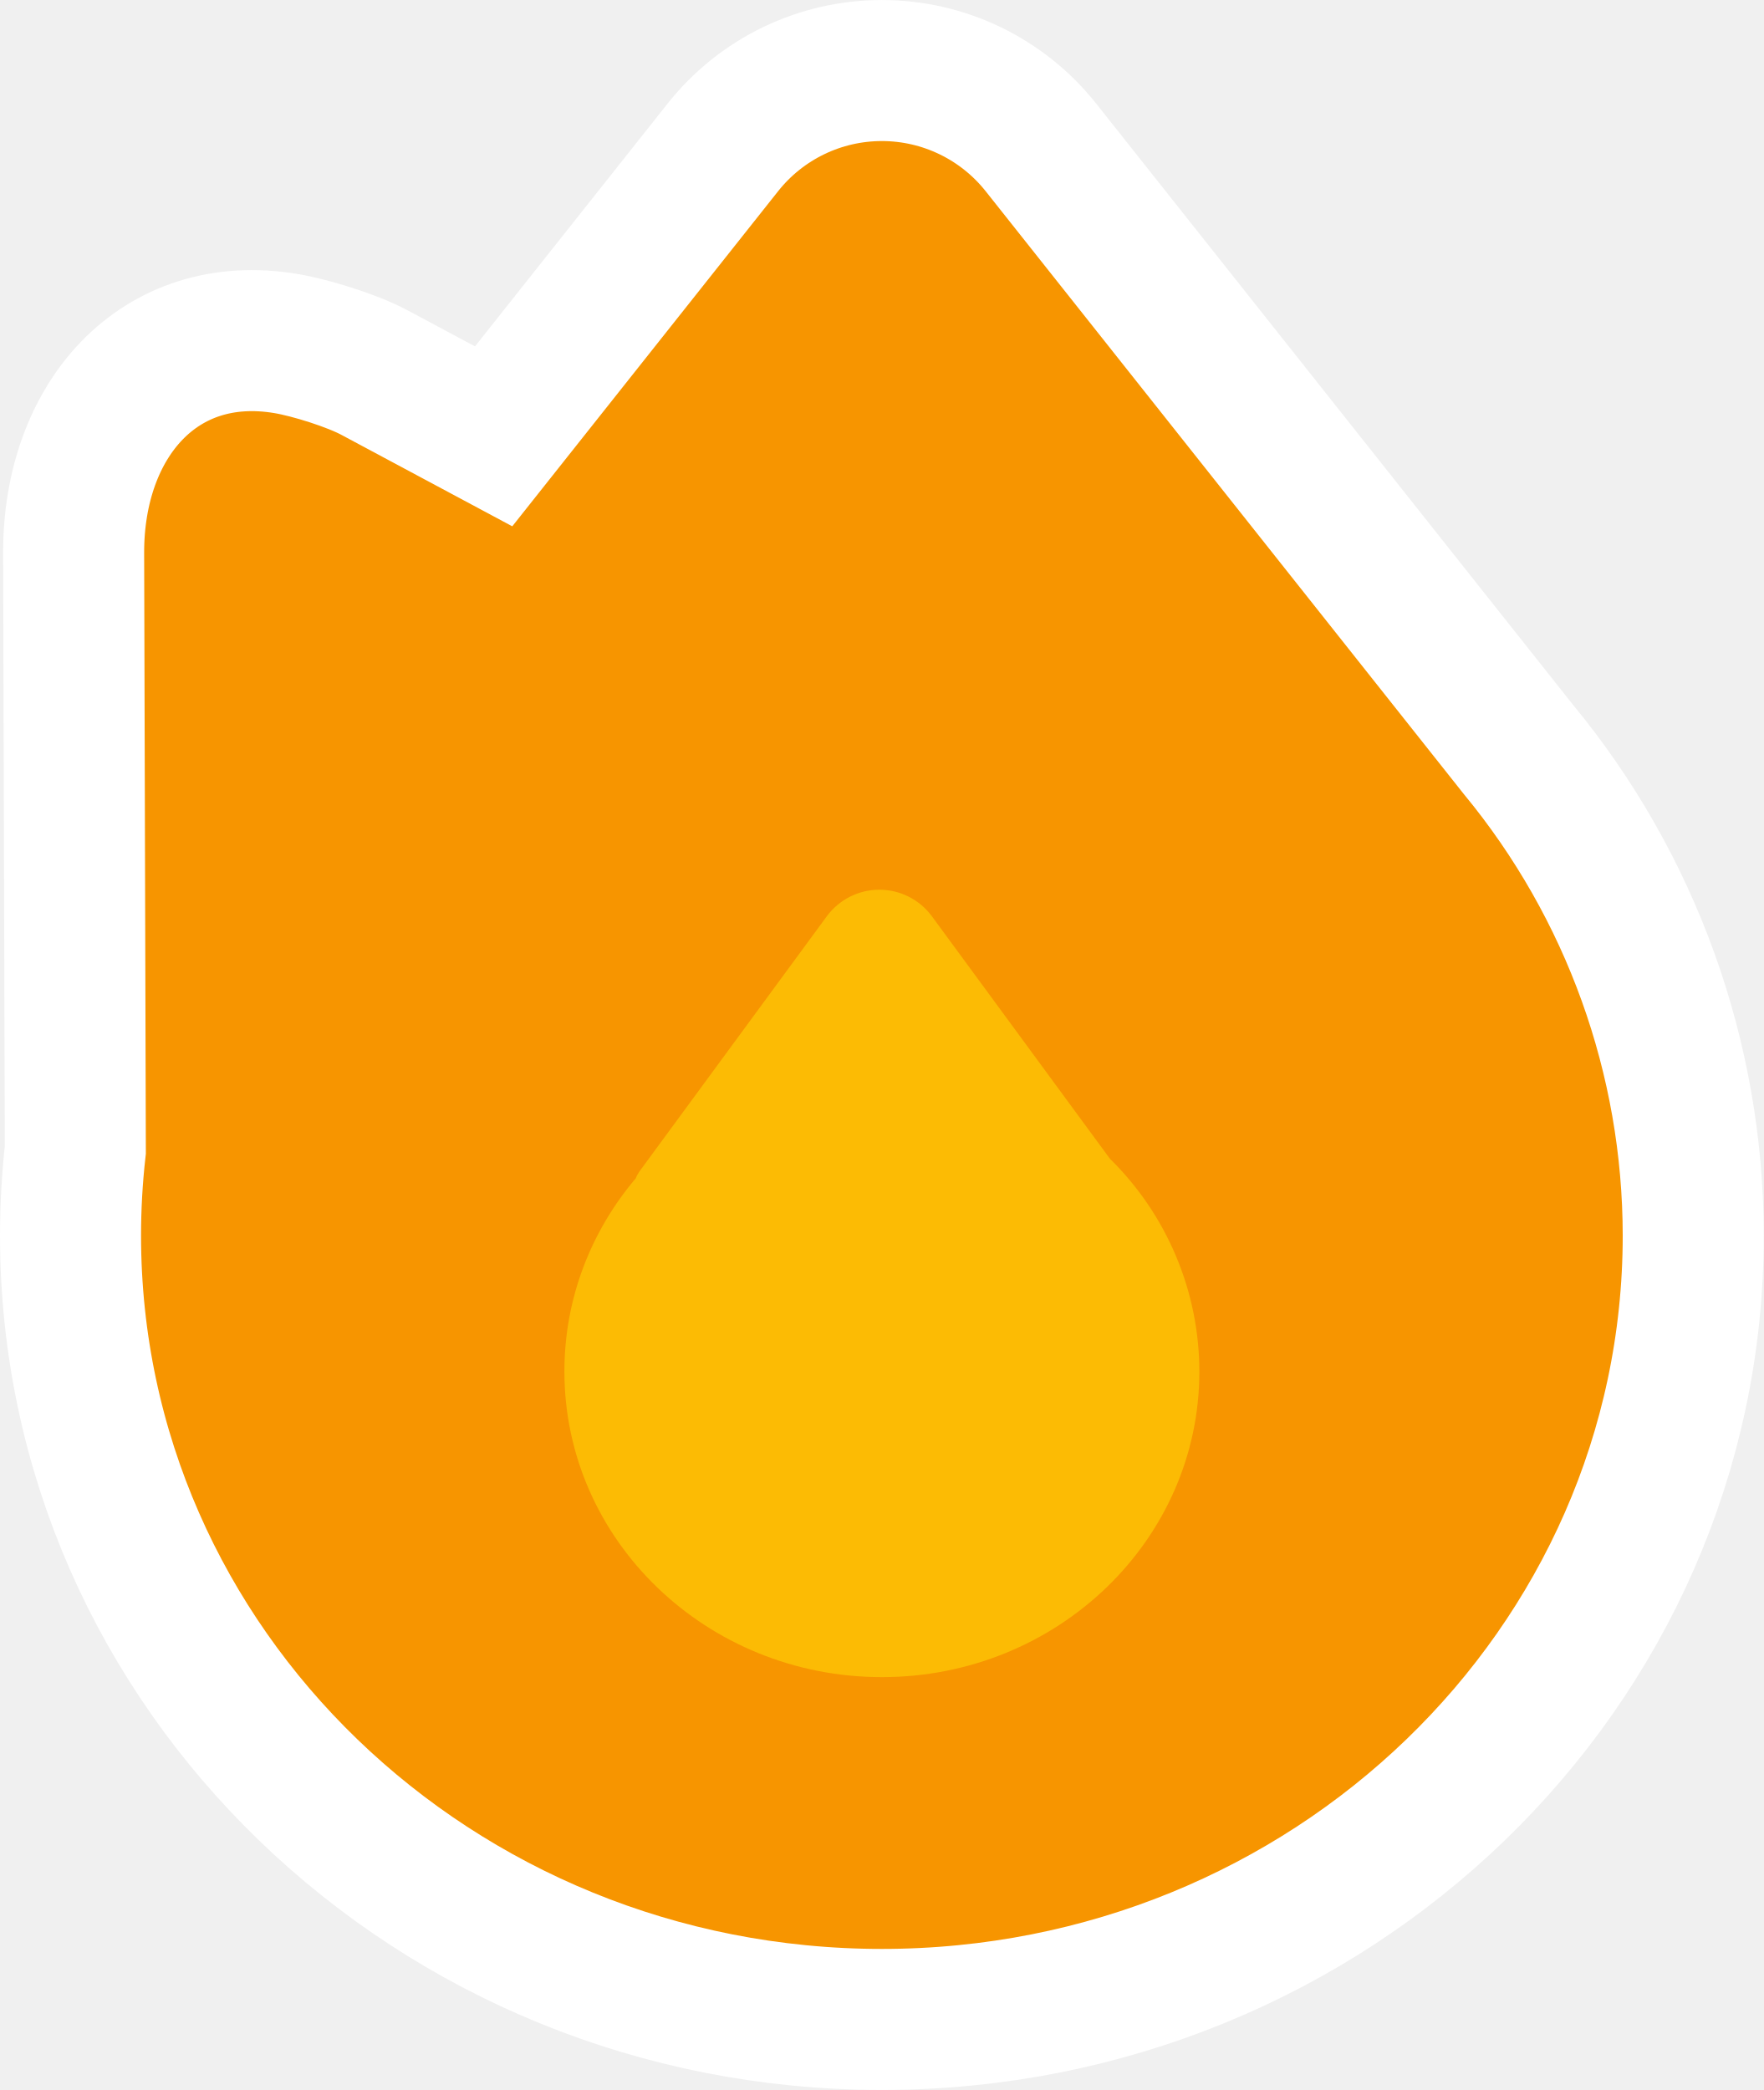
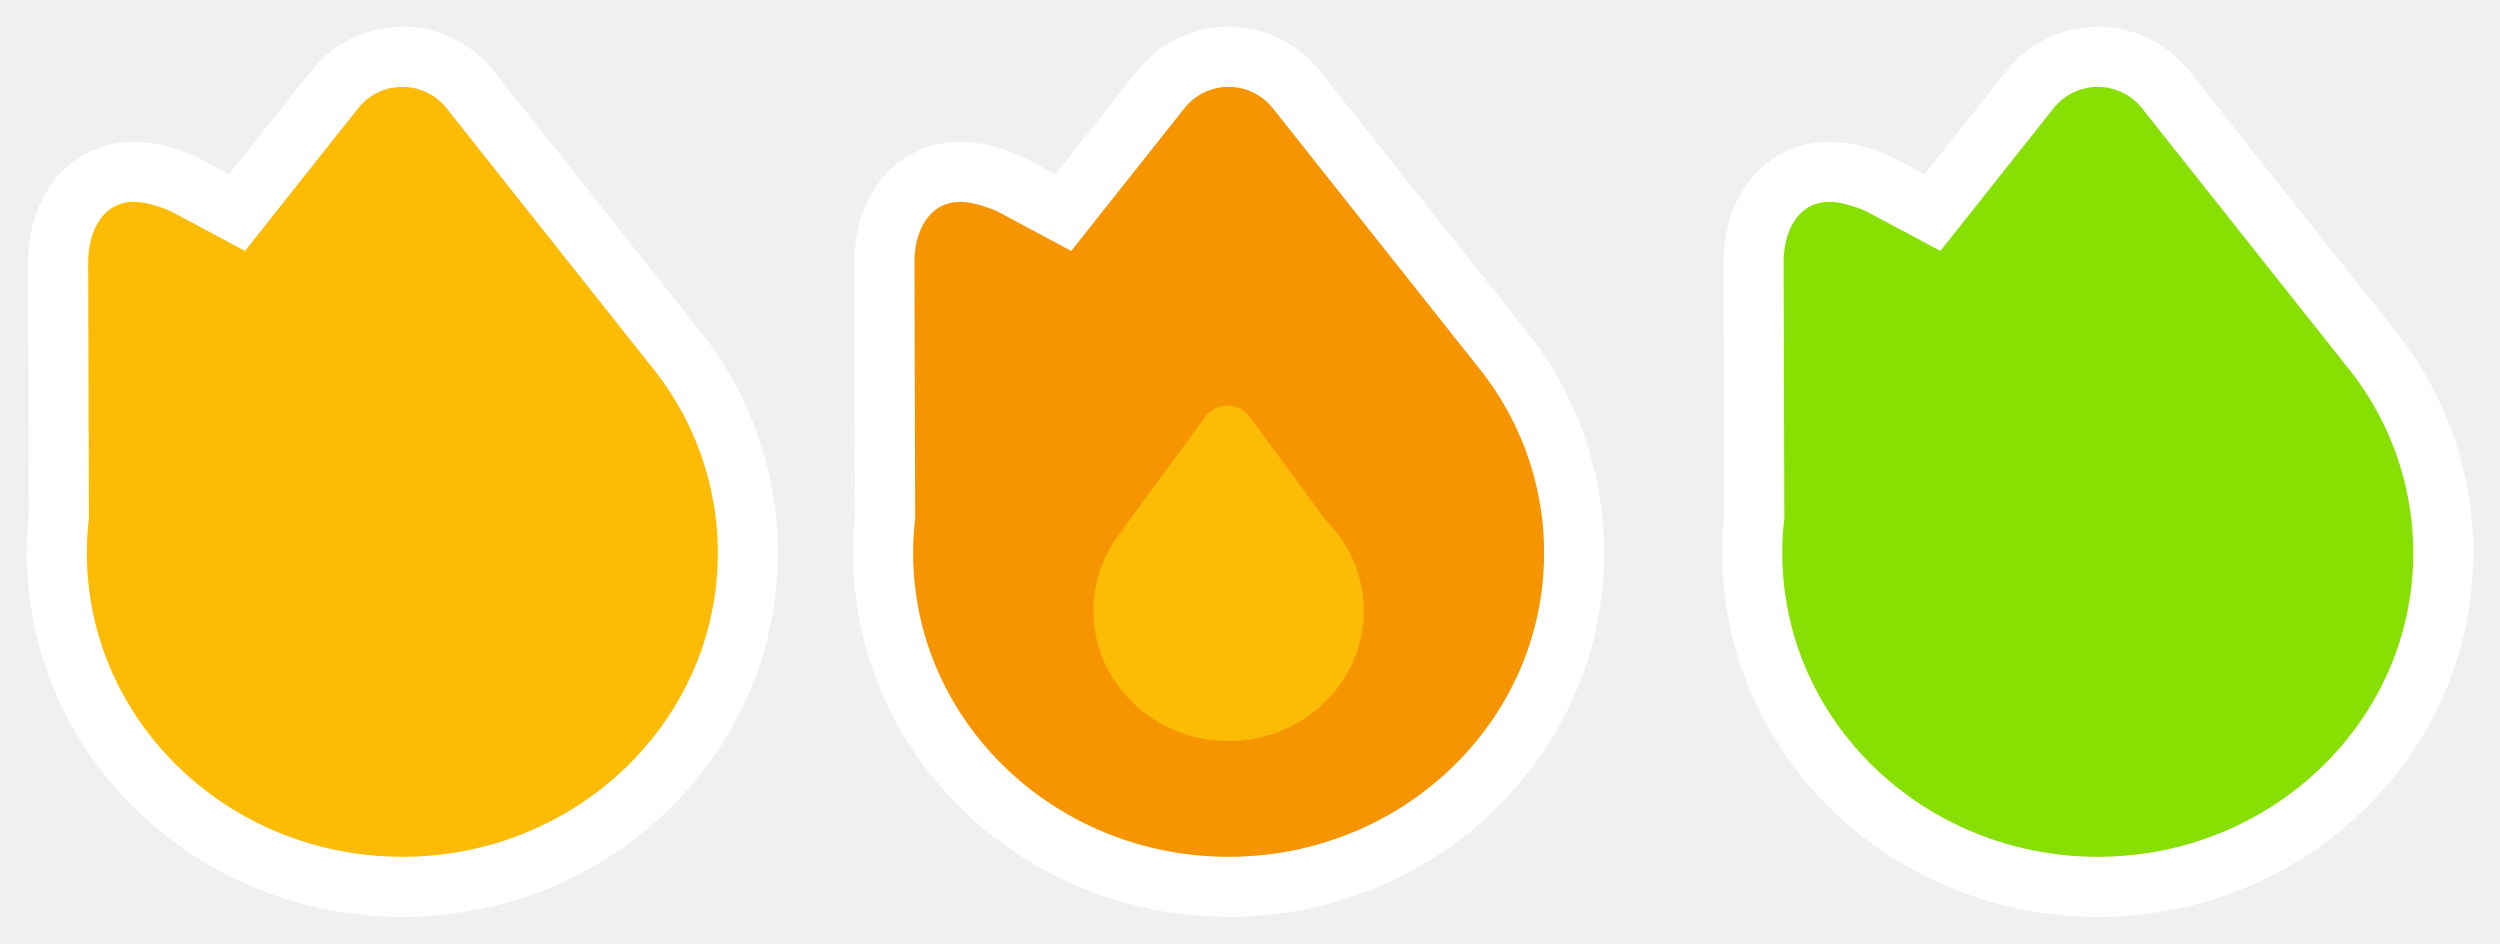
- <svg xmlns="http://www.w3.org/2000/svg" width="6.614mm" height="7.838mm" viewBox="0 0 6.614 7.838" version="1.1" id="svg1" xml:space="preserve">
-   <defs id="defs1">
-     <mask maskUnits="userSpaceOnUse" id="mask5-83">
-       <path id="path5-7" style="fill:#ffffff;fill-opacity:1;stroke-width:0.265" d="M 43.503,96.86 H 62.694 L 28.308,133.323 H 9.117 Z" />
-     </mask>
-     <mask maskUnits="userSpaceOnUse" id="mask5-1-8">
-       <path id="path5-5-3" style="fill:#ffffff;fill-opacity:1;stroke-width:0.265" d="M 43.503,96.86 H 62.694 L 28.308,133.323 H 9.117 Z" />
-     </mask>
-     <mask maskUnits="userSpaceOnUse" id="mask5-1-2-0">
-       <path id="path5-5-1-1" style="fill:#ffffff;fill-opacity:1;stroke-width:0.265" d="M 43.503,96.86 H 62.694 L 28.308,133.323 H 9.117 Z" />
-     </mask>
-     <mask maskUnits="userSpaceOnUse" id="mask5-1-2-2-6">
-       <path id="path5-5-1-9-2" style="fill:#ffffff;fill-opacity:1;stroke-width:0.265" d="M 43.503,96.86 H 62.694 L 28.308,133.323 H 9.117 Z" />
-     </mask>
-     <mask maskUnits="userSpaceOnUse" id="mask5-1-2-2-7-5">
-       <path id="path5-5-1-9-6-6" style="fill:#ffffff;fill-opacity:1;stroke-width:0.265" d="M 43.503,96.86 H 62.694 L 28.308,133.323 H 9.117 Z" />
-     </mask>
-     <mask maskUnits="userSpaceOnUse" id="mask5-8-2-0-9">
-       <path id="path5-4-0-7-2" style="fill:#ffffff;fill-opacity:1;stroke-width:0.265" d="M 43.503,96.86 H 62.694 L 28.308,133.323 H 9.117 Z" />
-     </mask>
-     <mask maskUnits="userSpaceOnUse" id="mask5-8-2-0-8-42">
-       <path id="path5-4-0-7-3-7" style="fill:#ffffff;fill-opacity:1;stroke-width:0.265" d="M 43.503,96.86 H 62.694 L 28.308,133.323 H 9.117 Z" />
-     </mask>
-     <mask maskUnits="userSpaceOnUse" id="mask5-8-2-0-8-4-1">
-       <path id="path5-4-0-7-3-3-5" style="fill:#ffffff;fill-opacity:1;stroke-width:0.265" d="M 43.503,96.86 H 62.694 L 28.308,133.323 H 9.117 Z" />
-     </mask>
-     <mask maskUnits="userSpaceOnUse" id="mask5-83-0">
-       <path id="path5-7-5" style="fill:#ffffff;fill-opacity:1;stroke-width:0.265" d="M 43.503,96.86 H 62.694 L 28.308,133.323 H 9.117 Z" />
-     </mask>
-     <mask maskUnits="userSpaceOnUse" id="mask5-83-0-4">
-       <path id="path5-7-5-3" style="fill:#ffffff;fill-opacity:1;stroke-width:0.265" d="M 43.503,96.86 H 62.694 L 28.308,133.323 H 9.117 Z" />
-     </mask>
-   </defs>
+ <svg xmlns="http://www.w3.org/2000/svg" width="22.015mm" height="8.309mm" viewBox="-7.512 -0.236 22.015 8.309" version="1.1" id="svg1" xml:space="preserve">
+   <defs id="defs1" />
  <g id="layer1" transform="translate(-110.9928,-187.3748)">
    <g id="g5-2-7" transform="translate(14.15836,35.61626)">
      <g id="g9-9" transform="translate(33.58015,-0.050205)">
-         <g id="g5-8" transform="translate(-67.16031,-42.13211)">
-           <path style="fill:#e6ae7e;fill-opacity:1;stroke-width:0.265;stroke-dasharray:none" id="rect1-3" width="26.229" height="28.999" x="24.531" y="101.163" ry="0" rx="0" d="m 29.523,101.163 h 16.244 a 4.992,4.992 45 0 1 4.992,4.992 V 117.993 A 12.169,12.169 135 0 1 38.591,130.162 H 37.527 A 12.996,12.996 45 0 1 24.531,117.166 v -11.011 a 4.992,4.992 135 0 1 4.992,-4.992 z" />
-           <path style="display:inline;fill:#ffffff;fill-opacity:0.26;stroke-width:0.265;stroke-dasharray:none" id="rect1-8-3" width="26.229" height="28.999" x="24.531" y="101.163" ry="0" rx="0" d="m 29.523,101.163 h 16.244 a 4.992,4.992 45 0 1 4.992,4.992 V 117.993 A 12.169,12.169 135 0 1 38.591,130.162 H 37.527 A 12.996,12.996 45 0 1 24.531,117.166 v -11.011 a 4.992,4.992 135 0 1 4.992,-4.992 z" mask="url(#mask5-83)" />
-         </g>
-         <g id="g5-8-2" transform="translate(-32.62871,-42.30639)">
-           <path style="fill:#dce2e2;fill-opacity:1;stroke-width:0.265;stroke-dasharray:none" id="rect1-3-8" width="26.229" height="28.999" x="24.531" y="101.163" ry="0" rx="0" d="m 29.523,101.163 h 16.244 a 4.992,4.992 45 0 1 4.992,4.992 V 117.993 A 12.169,12.169 135 0 1 38.591,130.162 H 37.527 A 12.996,12.996 45 0 1 24.531,117.166 v -11.011 a 4.992,4.992 135 0 1 4.992,-4.992 z" />
-           <path style="display:inline;fill:#ffffff;fill-opacity:0.26;stroke-width:0.265;stroke-dasharray:none" id="rect1-8-3-7" width="26.229" height="28.999" x="24.531" y="101.163" ry="0" rx="0" d="m 29.523,101.163 h 16.244 a 4.992,4.992 45 0 1 4.992,4.992 V 117.993 A 12.169,12.169 135 0 1 38.591,130.162 H 37.527 A 12.996,12.996 45 0 1 24.531,117.166 v -11.011 a 4.992,4.992 135 0 1 4.992,-4.992 z" mask="url(#mask5-83-0)" />
-         </g>
-         <g id="g5-8-2-6" transform="translate(-0.312759,-42.4068)">
-           <path style="fill:#f5cc1e;fill-opacity:1;stroke-width:0.265;stroke-dasharray:none" id="rect1-3-8-8" width="26.229" height="28.999" x="24.531" y="101.163" ry="0" rx="0" d="m 29.523,101.163 h 16.244 a 4.992,4.992 45 0 1 4.992,4.992 V 117.993 A 12.169,12.169 135 0 1 38.591,130.162 H 37.527 A 12.996,12.996 45 0 1 24.531,117.166 v -11.011 a 4.992,4.992 135 0 1 4.992,-4.992 z" />
-           <path style="display:inline;fill:#ffffff;fill-opacity:0.26;stroke-width:0.265;stroke-dasharray:none" id="rect1-8-3-7-9" width="26.229" height="28.999" x="24.531" y="101.163" ry="0" rx="0" d="m 29.523,101.163 h 16.244 a 4.992,4.992 45 0 1 4.992,4.992 V 117.993 A 12.169,12.169 135 0 1 38.591,130.162 H 37.527 A 12.996,12.996 45 0 1 24.531,117.166 v -11.011 a 4.992,4.992 135 0 1 4.992,-4.992 z" mask="url(#mask5-83-0-4)" />
-         </g>
-         <g id="g5-2-0" transform="translate(-67.16031,-5.517502)">
-           <path id="rect1-4-8" d="m 25.724,106.098 4.172,-3.838 a 4.155,4.155 158.693 0 1 2.813,-1.097 h 3.316 6.557 a 4.155,4.155 21.307 0 1 2.813,1.097 l 4.172,3.838 a 3.718,3.718 66.165 0 1 1.201,2.718 l 0.084,16.953 a 3.733,3.733 113.182 0 1 -1.17,2.733 l -3.44,3.248 a 4.077,4.077 158.324 0 1 -2.799,1.112 h -4.077 -7.318 a 4.077,4.077 21.676 0 1 -2.799,-1.112 l -3.44,-3.248 a 3.784,3.784 66.534 0 1 -1.186,-2.733 l -0.084,-16.953 a 3.668,3.668 113.551 0 1 1.184,-2.718 z" style="fill:#d89bfb;fill-opacity:1;stroke-width:0.265;stroke-dasharray:none" />
-           <path id="rect1-8-2-6" mask="url(#mask5-1-8)" d="m 29.523,101.163 h 21.237 v 19.63 c 0,6.721 -5.448,12.169 -12.169,12.169 H 24.531 v -26.807 c -4e-6,-2.757 2.235,-4.992 4.992,-4.992 z" style="fill:#ffffff;fill-opacity:0.26;stroke-width:0.265;stroke-dasharray:none" />
-         </g>
-         <g id="g8-0" transform="translate(-3.403645,-42.13211)">
-           <path id="rect1-5-3-9-6-3-8-0-7" style="fill:#1cb1f3;fill-opacity:1;stroke-width:0.274" d="m 63.184,105.067 8.905,-3.646 a 4.461,4.461 3.1071087e-5 0 1 3.381,0 l 8.905,3.646 a 2.721,2.721 56.133 0 1 1.69,2.519 l -1.5e-5,15.719 a 2.721,2.721 123.867 0 1 -1.69,2.519 l -8.905,3.646 a 4.461,4.461 180 0 1 -3.381,0 l -8.905,-3.646 a 2.721,2.721 56.133 0 1 -1.69,-2.519 l 1.5e-5,-15.719 a 2.721,2.721 123.867 0 1 1.69,-2.519 z" />
-           <path style="fill:#ffffff;fill-opacity:0.26;stroke-width:0.265;stroke-dasharray:none" id="rect1-8-0-4-2-7" width="26.229" height="28.999" x="24.531" y="101.163" ry="0" rx="0" d="m 24.531,101.163 h 26.229 v 28.999 H 24.531 Z" mask="url(#mask5-8-2-0-9)" transform="translate(36.1341,0.3274052)" />
-         </g>
-         <g id="g8-7-9" transform="translate(29.22656,-41.93147)">
-           <path id="rect1-5-3-9-6-3-8-0-3-05" style="fill:#cc2326;fill-opacity:1;stroke-width:0.274" d="m 63.184,105.067 8.905,-3.646 a 4.461,4.461 3.1071087e-5 0 1 3.381,0 l 8.905,3.646 a 2.721,2.721 56.133 0 1 1.69,2.519 l -1.5e-5,15.719 a 2.721,2.721 123.867 0 1 -1.69,2.519 l -8.905,3.646 a 4.461,4.461 180 0 1 -3.381,0 l -8.905,-3.646 a 2.721,2.721 56.133 0 1 -1.69,-2.519 l 1.5e-5,-15.719 a 2.721,2.721 123.867 0 1 1.69,-2.519 z" />
-           <path style="fill:#ffffff;fill-opacity:0.26;stroke-width:0.265;stroke-dasharray:none" id="rect1-8-0-4-2-6-1" width="26.229" height="28.999" x="24.531" y="101.163" ry="0" rx="0" d="m 24.531,101.163 h 26.229 v 28.999 H 24.531 Z" mask="url(#mask5-8-2-0-8-42)" transform="translate(36.1341,0.3274052)" />
-         </g>
-         <g id="g8-7-8-3" transform="translate(61.26801,-41.73084)">
-           <path id="rect1-5-3-9-6-3-8-0-3-0-9" style="fill:#88e003;fill-opacity:1;stroke-width:0.274" d="m 63.184,105.067 8.905,-3.646 a 4.461,4.461 3.1071087e-5 0 1 3.381,0 l 8.905,3.646 a 2.721,2.721 56.133 0 1 1.69,2.519 l -1.5e-5,15.719 a 2.721,2.721 123.867 0 1 -1.69,2.519 l -8.905,3.646 a 4.461,4.461 180 0 1 -3.381,0 l -8.905,-3.646 a 2.721,2.721 56.133 0 1 -1.69,-2.519 l 1.5e-5,-15.719 a 2.721,2.721 123.867 0 1 1.69,-2.519 z" />
-           <path style="fill:#ffffff;fill-opacity:0.26;stroke-width:0.265;stroke-dasharray:none" id="rect1-8-0-4-2-6-2-7" width="26.229" height="28.999" x="24.531" y="101.163" ry="0" rx="0" d="m 24.531,101.163 h 26.229 v 28.999 H 24.531 Z" mask="url(#mask5-8-2-0-8-4-1)" transform="translate(36.1341,0.3274052)" />
-         </g>
-         <g id="g9-90" transform="translate(-33.58015,-5.567707)">
-           <path id="rect1-4-6-3" d="m 25.302,106.486 5.016,-4.615 a 2.685,2.685 158.693 0 1 1.818,-0.709 h 4.463 6.557 a 2.685,2.685 21.307 0 1 1.818,0.709 l 5.016,4.615 a 2.402,2.402 66.165 0 1 0.776,1.756 l 0.09,18.1 a 2.412,2.412 113.182 0 1 -0.756,1.766 l -4.274,4.035 a 2.635,2.635 158.324 0 1 -1.809,0.719 h -5.224 -7.318 a 2.635,2.635 21.676 0 1 -1.809,-0.719 l -4.274,-4.035 a 2.445,2.445 66.534 0 1 -0.767,-1.766 l -0.09,-18.1 a 2.37,2.37 113.551 0 1 0.765,-1.756 z" style="fill:#fbaade;fill-opacity:1;stroke-width:0.265;stroke-dasharray:none" />
-           <path id="rect1-8-2-1-9" mask="url(#mask5-1-2-0)" d="m 29.523,101.163 h 21.237 v 19.63 c 0,6.721 -5.448,12.169 -12.169,12.169 H 24.531 v -26.807 c -4e-6,-2.757 2.235,-4.992 4.992,-4.992 z" style="fill:#ffffff;fill-opacity:0.26;stroke-width:0.265;stroke-dasharray:none" />
-         </g>
-         <g id="g10-8" transform="translate(-1.2543018e-6,-5.617907)">
-           <path id="rect1-4-6-6-74" d="m 25.744,106.08 4.132,-3.801 a 4.225,4.225 158.693 0 1 2.861,-1.116 h 3.261 6.557 a 4.225,4.225 21.307 0 1 2.861,1.116 l 4.132,3.801 a 3.781,3.781 66.165 0 1 1.221,2.764 l 0.084,16.898 a 3.796,3.796 113.182 0 1 -1.19,2.779 l -3.4,3.21 a 4.146,4.146 158.324 0 1 -2.846,1.131 h -4.022 -7.318 a 4.146,4.146 21.676 0 1 -2.846,-1.131 l -3.4,-3.21 a 3.848,3.848 66.534 0 1 -1.206,-2.779 l -0.084,-16.898 a 3.73,3.73 113.551 0 1 1.205,-2.764 z" style="fill:#565460;fill-opacity:1;stroke-width:0.265;stroke-dasharray:none" />
-           <path id="rect1-8-2-1-2-3" mask="url(#mask5-1-2-2-6)" d="m 29.523,101.163 h 21.237 v 19.63 c 0,6.721 -5.448,12.169 -12.169,12.169 H 24.531 v -26.807 c -4e-6,-2.757 2.235,-4.992 4.992,-4.992 z" style="fill:#ffffff;fill-opacity:0.26;stroke-width:0.265;stroke-dasharray:none" />
-         </g>
-         <g id="g10-5-6" transform="translate(33.58015,-5.668112)">
-           <path id="rect1-4-6-6-7-3" d="m 25.89,105.945 3.84,-3.533 a 4.734,4.734 158.693 0 1 3.205,-1.25 h 2.865 6.557 a 4.734,4.734 21.307 0 1 3.205,1.25 l 3.84,3.533 a 3.723,3.723 68.994 0 1 1.186,3.088 l -1.554,16.518 a 3.303,3.303 124.58 0 1 -1.829,2.654 l -7.802,3.841 a 3.75,3.75 7.5587426e-5 0 1 -3.313,-1e-5 l -7.802,-3.841 a 3.341,3.341 55.138 0 1 -1.847,-2.652 l -1.718,-16.521 a 3.677,3.677 110.724 0 1 1.168,-3.087 z" style="fill:#9fe7e8;fill-opacity:1;stroke-width:0.265;stroke-dasharray:none" />
-           <path id="rect1-8-2-1-2-1-1" mask="url(#mask5-1-2-2-7-5)" d="m 29.523,101.163 h 21.237 v 19.63 c 0,6.721 -5.448,12.169 -12.169,12.169 H 24.531 v -26.807 c -4e-6,-2.757 2.235,-4.992 4.992,-4.992 z" style="fill:#ffffff;fill-opacity:0.26;stroke-width:0.265;stroke-dasharray:none" />
-         </g>
-         <g id="g19" transform="matrix(0.6486827,0,0,0.6486827,-18.31142,8.791162)">
-           <path id="rect14-3" style="fill:#fcbb04;fill-opacity:1;stroke-width:0.265" d="m -34.441,213.615 10.118,3.536 v 29.038 l -10.118,-3.536 a 4.547,4.547 54.631 0 1 -3.047,-4.292 v -22.583 a 2.291,2.291 144.631 0 1 3.047,-2.163 z" />
-           <path id="rect14-3-8" style="fill:#fcbb04;fill-opacity:1;stroke-width:0.265" d="m -10.688,212.55 10.188,3.437 a 5.067,5.067 54.322 0 1 3.447,4.801 l 0,21.034 a 3.135,3.135 144.322 0 1 -4.137,2.971 l -9.497,-3.204 z" />
-           <path id="rect14-3-0" style="fill:#f5cc1e;fill-opacity:1;stroke-width:0.265" d="m -10.688,212.55 -13.635,4.6 -1.04e-4,29.038 13.635,-4.6 z" />
-         </g>
-         <g id="g21">
-           <path style="fill:#f6fdff;fill-opacity:1;stroke:none;stroke-width:2.865;stroke-linejoin:miter;stroke-miterlimit:4.6;stroke-dasharray:none;stroke-opacity:1;paint-order:normal" id="rect19" width="21.233" height="21.233" x="2.567" y="148.203" d="M 5.12,148.203 H 21.18 a 2.619,2.619 45 0 1 2.619,2.619 v 15.663 a 2.95,2.95 135 0 1 -2.95,2.95 H 5.748 a 3.182,3.182 45 0 1 -3.182,-3.182 l 0,-15.498 a 2.553,2.553 135 0 1 2.553,-2.553 z" transform="matrix(0.83308,0,0,0.83308,2.200504,26.51009)" />
-           <path style="fill:#ff746c;fill-opacity:1;stroke:none;stroke-width:2.865;stroke-linejoin:miter;stroke-miterlimit:4.6;stroke-dasharray:none;stroke-opacity:1;paint-order:normal" id="rect19-9" width="21.233" height="5.697" x="2.567" y="148.203" d="M 5.12,148.203 H 21.18 a 2.619,2.619 45 0 1 2.619,2.619 v 3.077 H 2.567 v -3.143 a 2.553,2.553 135 0 1 2.553,-2.553 z" transform="matrix(0.83308,0,0,0.83308,2.200504,26.51009)" />
-         </g>
-         <g id="streak-empty" transform="matrix(0.2645833,0,0,0.2645833,49.03285,151.9738)" fill-rule="nonzero" style="fill:none;stroke:none;stroke-width:1">
-           <g id="Group" fill="#e5e5e5" stroke="#ffffff" stroke-width="2">
-             <path d="M 0.068,15.675 0.044,7.216 C 0.039,5.334 1.25,3.942 3.056,4.246 c 0.357,0.06 0.942,0.245 1.25,0.41 L 5.997,5.561 9.247,1.464 C 9.793,0.776 10.622,0.376 11.5,0.376 c 0.878,0 1.707,0.401 2.253,1.088 L 20.523,10 C 22.123,11.939 22.999,14.375 23,16.889 23,23.034 17.843,28 11.5,28 5.157,28 0,23.034 0,16.889 0,16.481 0.023,16.076 0.068,15.675 Z" id="Path" style="fill:#f5cc1e;fill-opacity:1" />
-           </g>
-           <g id="g1" transform="translate(7,11)" fill="#ffffff">
-             <path d="M 1.012,5.077 C 1.026,5.04 1.046,5.005 1.069,4.973 L 3.719,1.364 C 3.893,1.127 4.17,0.987 4.464,0.987 c 0.294,0 0.571,0.14 0.745,0.377 L 7.732,4.8 C 8.541,5.595 8.998,6.681 9,7.815 9,10.208 6.985,12.148 4.5,12.148 2.015,12.148 0,10.208 0,7.815 0,6.776 0.38,5.823 1.012,5.077 Z" id="path1" style="fill:#f9df74;fill-opacity:1" />
-           </g>
-         </g>
        <g id="streak-empty-1" transform="matrix(0.2645833,0,0,0.2645833,56.24274,151.9738)" fill-rule="nonzero" style="fill:none;stroke:none;stroke-width:1">
          <g id="Group-5" fill="#e5e5e5" stroke="#ffffff" stroke-width="2" style="stroke-width:1.999;stroke-dasharray:none">
            <path d="M 0.068,15.675 0.044,7.216 C 0.039,5.334 1.25,3.942 3.056,4.246 c 0.357,0.06 0.942,0.245 1.25,0.41 L 5.997,5.561 9.247,1.464 C 9.793,0.776 10.622,0.376 11.5,0.376 c 0.878,0 1.707,0.401 2.253,1.088 L 20.523,10 C 22.123,11.939 22.999,14.375 23,16.889 23,23.034 17.843,28 11.5,28 5.157,28 0,23.034 0,16.889 0,16.481 0.023,16.076 0.068,15.675 Z" id="Path-5" style="fill:#fcbb04;fill-opacity:1;stroke-width:1.999;stroke-dasharray:none" />
-           </g>
-           <g id="g1-1" transform="translate(7,11)" fill="#ffffff" style="fill:#f5cc1e;fill-opacity:1">
-             <path d="M 1.012,5.077 C 1.026,5.04 1.046,5.005 1.069,4.973 L 3.719,1.364 C 3.893,1.127 4.17,0.987 4.464,0.987 c 0.294,0 0.571,0.14 0.745,0.377 L 7.732,4.8 C 8.541,5.595 8.998,6.681 9,7.815 9,10.208 6.985,12.148 4.5,12.148 2.015,12.148 0,10.208 0,7.815 0,6.776 0.38,5.823 1.012,5.077 Z" id="path1-9" style="fill:#f5cc1e;fill-opacity:1" />
          </g>
          <g id="Group-5-2" fill="#e5e5e5" stroke="#ffffff" stroke-width="2" style="fill:#f79500;fill-opacity:1;stroke:#ffffff;stroke-width:1.999;stroke-dasharray:none;stroke-opacity:1" transform="translate(27.5)">
            <path d="M 0.068,15.675 0.044,7.216 C 0.039,5.334 1.25,3.942 3.056,4.246 c 0.357,0.06 0.942,0.245 1.25,0.41 L 5.997,5.561 9.247,1.464 C 9.793,0.776 10.622,0.376 11.5,0.376 c 0.878,0 1.707,0.401 2.253,1.088 L 20.523,10 C 22.123,11.939 22.999,14.375 23,16.889 23,23.034 17.843,28 11.5,28 5.157,28 0,23.034 0,16.889 0,16.481 0.023,16.076 0.068,15.675 Z" id="Path-5-6" style="fill:#f79500;fill-opacity:1;stroke:#ffffff;stroke-width:1.999;stroke-dasharray:none;stroke-opacity:1" />
          </g>
          <g id="g1-1-6" transform="translate(34.5,11)" fill="#ffffff" style="fill:#fcbb04;fill-opacity:1;stroke:none;stroke-width:1">
            <path d="M 1.012,5.077 C 1.026,5.04 1.046,5.005 1.069,4.973 L 3.719,1.364 C 3.893,1.127 4.17,0.987 4.464,0.987 c 0.294,0 0.571,0.14 0.745,0.377 L 7.732,4.8 C 8.541,5.595 8.998,6.681 9,7.815 9,10.208 6.985,12.148 4.5,12.148 2.015,12.148 0,10.208 0,7.815 0,6.776 0.38,5.823 1.012,5.077 Z" id="path1-9-3" style="fill:#fcbb04;fill-opacity:1" />
          </g>
          <g id="Group-5-2-2" fill="#e5e5e5" stroke="#ffffff" stroke-width="2" style="fill:#88e003;fill-opacity:1;stroke:#ffffff;stroke-width:1.999;stroke-dasharray:none;stroke-opacity:1" transform="translate(56.42811)">
            <path d="M 0.068,15.675 0.044,7.216 C 0.039,5.334 1.25,3.942 3.056,4.246 c 0.357,0.06 0.942,0.245 1.25,0.41 L 5.997,5.561 9.247,1.464 C 9.793,0.776 10.622,0.376 11.5,0.376 c 0.878,0 1.707,0.401 2.253,1.088 L 20.523,10 C 22.123,11.939 22.999,14.375 23,16.889 23,23.034 17.843,28 11.5,28 5.157,28 0,23.034 0,16.889 0,16.481 0.023,16.076 0.068,15.675 Z" id="Path-5-6-5" style="fill:#88e003;fill-opacity:1;stroke:#ffffff;stroke-width:1.999;stroke-dasharray:none;stroke-opacity:1" />
          </g>
-           <g id="g1-1-6-3" transform="translate(63.42811,11)" fill="#ffffff" style="fill:#a7e844;fill-opacity:1;stroke:none;stroke-width:1">
-             <path d="M 1.012,5.077 C 1.026,5.04 1.046,5.005 1.069,4.973 L 3.719,1.364 C 3.893,1.127 4.17,0.987 4.464,0.987 c 0.294,0 0.571,0.14 0.745,0.377 L 7.732,4.8 C 8.541,5.595 8.998,6.681 9,7.815 9,10.208 6.985,12.148 4.5,12.148 2.015,12.148 0,10.208 0,7.815 0,6.776 0.38,5.823 1.012,5.077 Z" id="path1-9-3-5" style="fill:#a7e844;fill-opacity:1" />
-           </g>
-           <g id="Group-5-2-2-4" fill="#e5e5e5" stroke="#ffffff" stroke-width="2" style="fill:#1cb1f3;fill-opacity:1;stroke:#ffffff;stroke-width:1.999;stroke-dasharray:none;stroke-opacity:1" transform="translate(85.35622)">
-             <path d="M 0.068,15.675 0.044,7.216 C 0.039,5.334 1.25,3.942 3.056,4.246 c 0.357,0.06 0.942,0.245 1.25,0.41 L 5.997,5.561 9.247,1.464 C 9.793,0.776 10.622,0.376 11.5,0.376 c 0.878,0 1.707,0.401 2.253,1.088 L 20.523,10 C 22.123,11.939 22.999,14.375 23,16.889 23,23.034 17.843,28 11.5,28 5.157,28 0,23.034 0,16.889 0,16.481 0.023,16.076 0.068,15.675 Z" id="Path-5-6-5-6" style="fill:#1cb1f3;fill-opacity:1;stroke:#ffffff;stroke-width:1.999;stroke-dasharray:none;stroke-opacity:1" />
-           </g>
-           <g id="g1-1-6-3-2" transform="translate(92.35622,11)" fill="#ffffff" style="fill:#57c5f6;fill-opacity:1;stroke:none;stroke-width:1">
-             <path d="M 1.012,5.077 C 1.026,5.04 1.046,5.005 1.069,4.973 L 3.719,1.364 C 3.893,1.127 4.17,0.987 4.464,0.987 c 0.294,0 0.571,0.14 0.745,0.377 L 7.732,4.8 C 8.541,5.595 8.998,6.681 9,7.815 9,10.208 6.985,12.148 4.5,12.148 2.015,12.148 0,10.208 0,7.815 0,6.776 0.38,5.823 1.012,5.077 Z" id="path1-9-3-5-6" style="fill:#57c5f6;fill-opacity:1" />
-           </g>
        </g>
      </g>
    </g>
  </g>
</svg>
